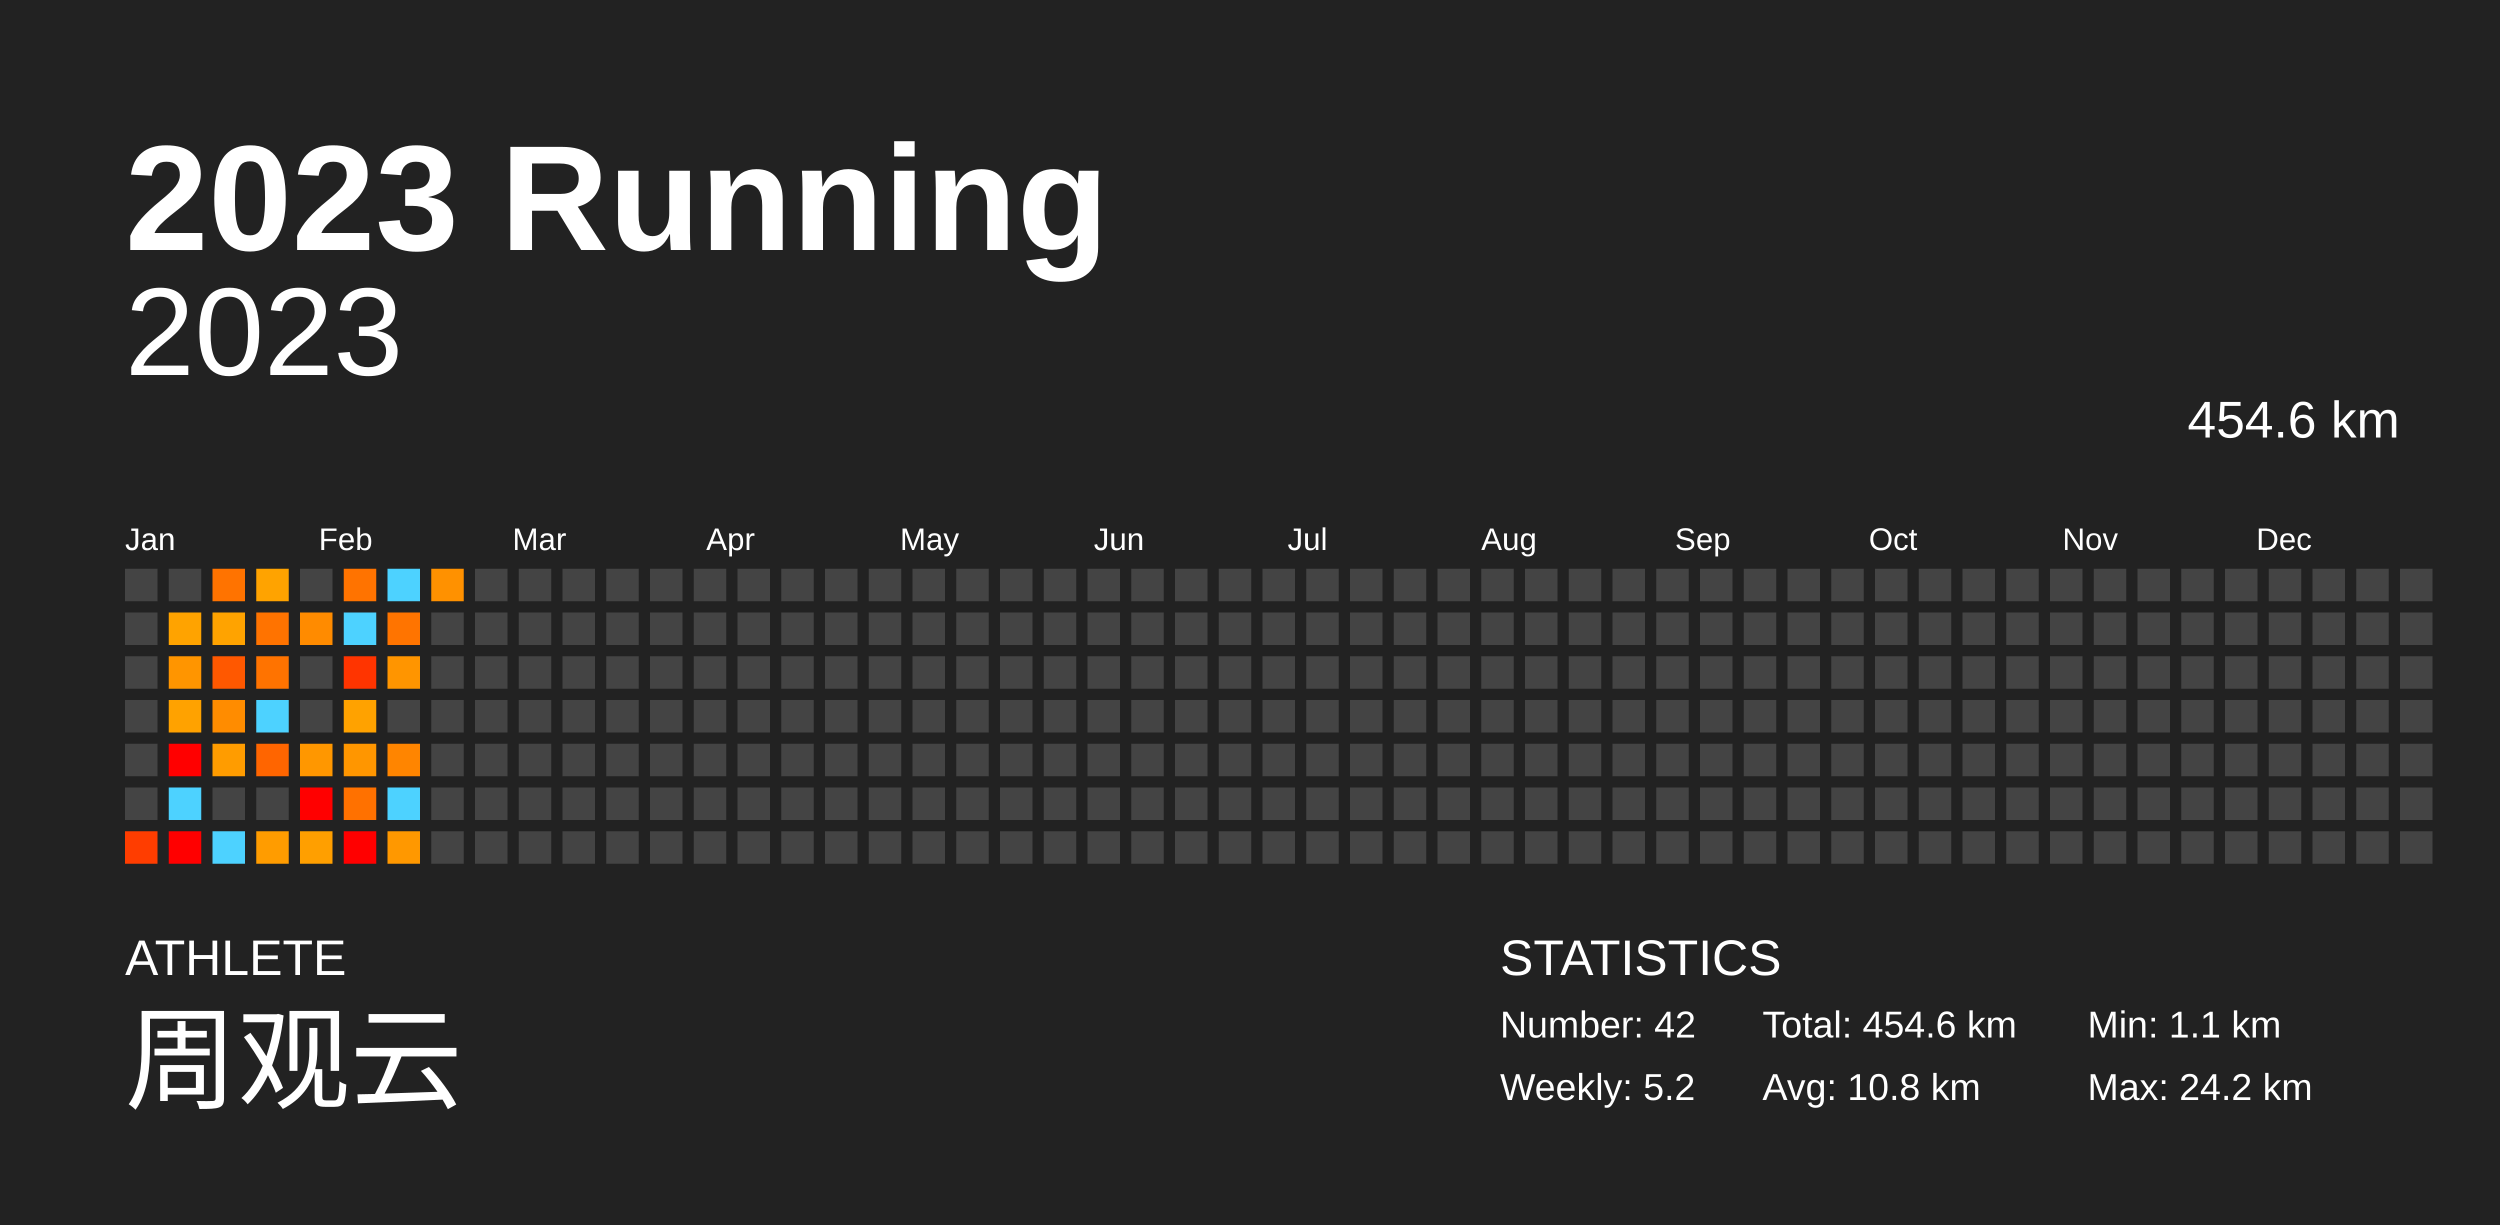
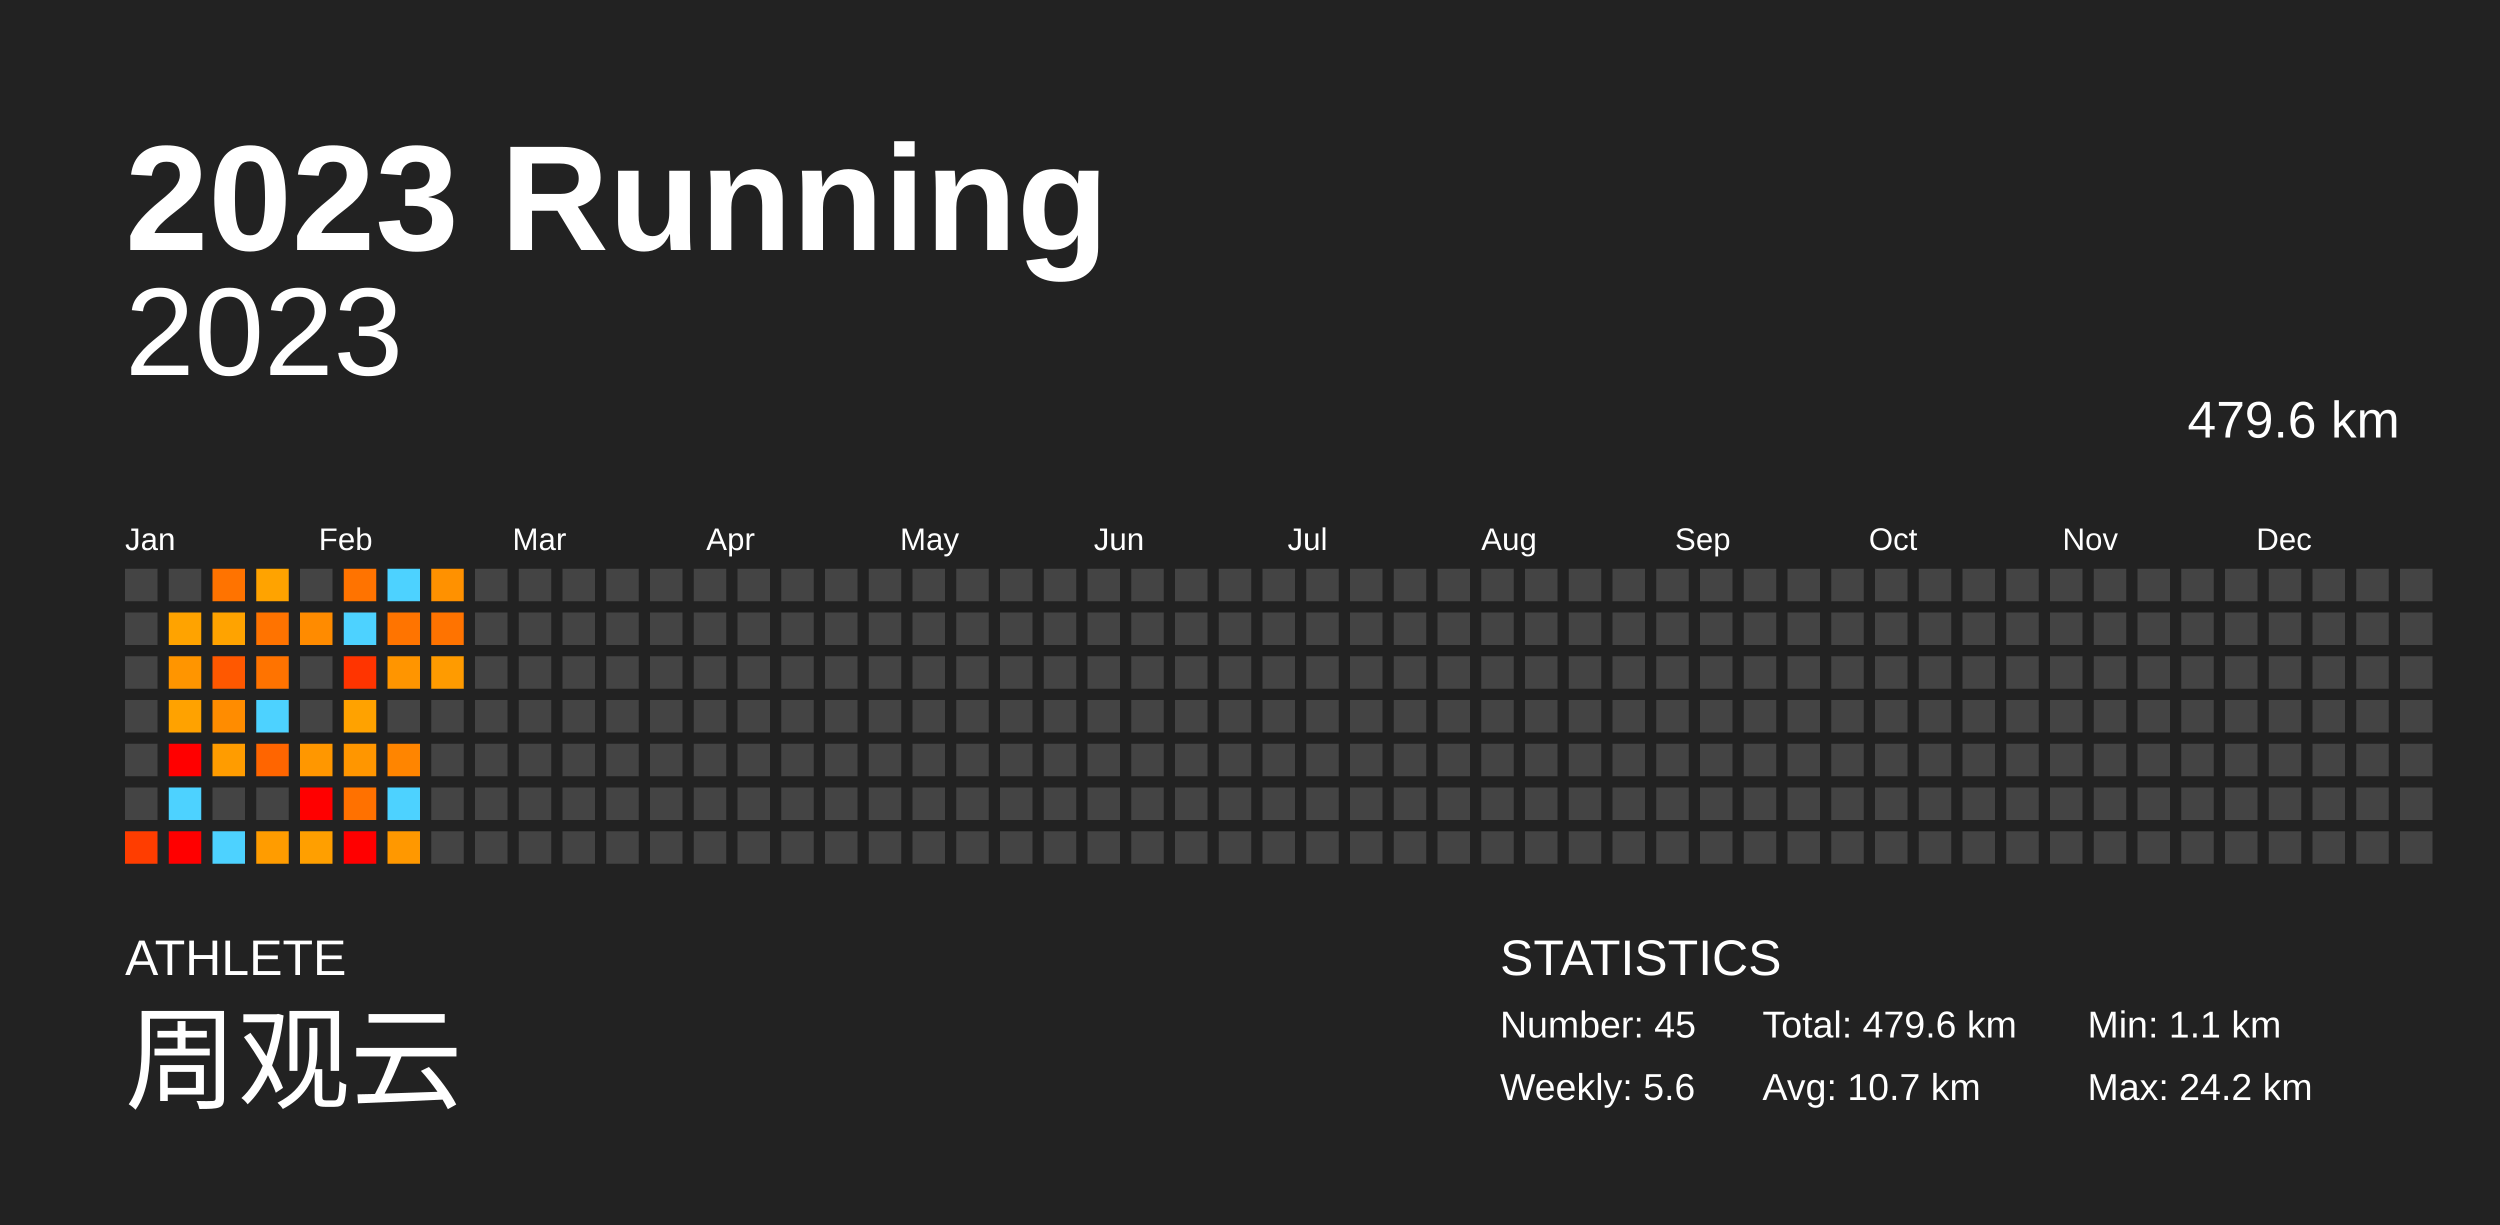
<svg xmlns="http://www.w3.org/2000/svg" baseProfile="full" height="98mm" version="1.1" viewBox="0,0,200,98" width="200mm">
  <defs />
  <rect fill="#222222" height="98" width="200" x="0" y="0" />
  <text fill="#FFFFFF" style="font-size:12px; font-family:Arial; font-weight:bold;" x="10" y="20">2023 Running</text>
  <text fill="#FFFFFF" style="font-size:4px; font-family:Arial" x="10" y="78">ATHLETE</text>
  <text fill="#FFFFFF" style="font-size:9px; font-family:Arial" x="10" y="88">周观云</text>
  <text fill="#FFFFFF" style="font-size:4px; font-family:Arial" x="120" y="78">STATISTICS</text>
-   <text fill="#FFFFFF" style="font-size:3px; font-family:Arial" x="120" y="83">Number: 42</text>
-   <text fill="#FFFFFF" style="font-size:3px; font-family:Arial" x="120" y="88">Weekly: 5.2</text>
-   <text fill="#FFFFFF" style="font-size:3px; font-family:Arial" x="141" y="83">Total: 454.6 km</text>
-   <text fill="#FFFFFF" style="font-size:3px; font-family:Arial" x="141" y="88">Avg: 10.8 km</text>
+   <text fill="#FFFFFF" style="font-size:3px; font-family:Arial" x="120" y="83">Number: 45</text>
+   <text fill="#FFFFFF" style="font-size:3px; font-family:Arial" x="120" y="88">Weekly: 5.6</text>
+   <text fill="#FFFFFF" style="font-size:3px; font-family:Arial" x="141" y="83">Total: 479.6 km</text>
+   <text fill="#FFFFFF" style="font-size:3px; font-family:Arial" x="141" y="88">Avg: 10.7 km</text>
  <text fill="#FFFFFF" style="font-size:3px; font-family:Arial" x="167" y="83">Min: 1.1 km</text>
  <text fill="#FFFFFF" style="font-size:3px; font-family:Arial" x="167" y="88">Max: 24.2 km</text>
  <text alignment-baseline="hanging" fill="#FFFFFF" style="font-size:10.0px; font-family:Arial;" x="10" y="30">2023</text>
-   <text alignment-baseline="hanging" fill="#FFFFFF" style="font-size:4.125px; font-family:Arial;" x="175" y="35">454.6 km</text>
+   <text alignment-baseline="hanging" fill="#FFFFFF" style="font-size:4.125px; font-family:Arial;" x="175" y="35">479.6 km</text>
  <text fill="#FFFFFF" style="font-size:2.5px; font-family:Arial" x="10.0" y="44">Jan</text>
  <text fill="#FFFFFF" style="font-size:2.5px; font-family:Arial" x="25.5" y="44">Feb</text>
  <text fill="#FFFFFF" style="font-size:2.5px; font-family:Arial" x="41.0" y="44">Mar</text>
  <text fill="#FFFFFF" style="font-size:2.5px; font-family:Arial" x="56.5" y="44">Apr</text>
  <text fill="#FFFFFF" style="font-size:2.5px; font-family:Arial" x="72.0" y="44">May</text>
  <text fill="#FFFFFF" style="font-size:2.5px; font-family:Arial" x="87.5" y="44">Jun</text>
  <text fill="#FFFFFF" style="font-size:2.5px; font-family:Arial" x="103.0" y="44">Jul</text>
  <text fill="#FFFFFF" style="font-size:2.5px; font-family:Arial" x="118.5" y="44">Aug</text>
  <text fill="#FFFFFF" style="font-size:2.5px; font-family:Arial" x="134.0" y="44">Sep</text>
  <text fill="#FFFFFF" style="font-size:2.5px; font-family:Arial" x="149.5" y="44">Oct</text>
  <text fill="#FFFFFF" style="font-size:2.5px; font-family:Arial" x="165.0" y="44">Nov</text>
  <text fill="#FFFFFF" style="font-size:2.5px; font-family:Arial" x="180.5" y="44">Dec</text>
  <rect fill="#444444" height="2.6" width="2.6" x="10.0" y="45.5" />
  <rect fill="#444444" height="2.6" width="2.6" x="10.0" y="49.0" />
  <rect fill="#444444" height="2.6" width="2.6" x="10.0" y="52.5" />
  <rect fill="#444444" height="2.6" width="2.6" x="10.0" y="56.0" />
  <rect fill="#444444" height="2.6" width="2.6" x="10.0" y="59.5" />
  <rect fill="#444444" height="2.6" width="2.6" x="10.0" y="63.0" />
  <rect fill="#ff3d00" height="2.6" width="2.6" x="10.0" y="66.5" />
  <rect fill="#444444" height="2.6" width="2.6" x="13.5" y="45.5" />
  <rect fill="#ffa300" height="2.6" width="2.6" x="13.5" y="49.0" />
  <rect fill="#ff9500" height="2.6" width="2.6" x="13.5" y="52.5" />
  <rect fill="#ffa200" height="2.6" width="2.6" x="13.5" y="56.0" />
  <rect fill="red" height="2.6" width="2.6" x="13.5" y="59.5" />
  <rect fill="#4dd2ff" height="2.6" width="2.6" x="13.5" y="63.0" />
  <rect fill="red" height="2.6" width="2.6" x="13.5" y="66.5" />
  <rect fill="#ff7300" height="2.6" width="2.6" x="17.0" y="45.5" />
  <rect fill="#ffa300" height="2.6" width="2.6" x="17.0" y="49.0" />
  <rect fill="#ff5800" height="2.6" width="2.6" x="17.0" y="52.5" />
  <rect fill="#ff8c00" height="2.6" width="2.6" x="17.0" y="56.0" />
  <rect fill="#ff9c00" height="2.6" width="2.6" x="17.0" y="59.5" />
  <rect fill="#444444" height="2.6" width="2.6" x="17.0" y="63.0" />
  <rect fill="#4dd2ff" height="2.6" width="2.6" x="17.0" y="66.5" />
  <rect fill="#ffa300" height="2.6" width="2.6" x="20.5" y="45.5" />
  <rect fill="#ff7300" height="2.6" width="2.6" x="20.5" y="49.0" />
  <rect fill="#ff7300" height="2.6" width="2.6" x="20.5" y="52.5" />
  <rect fill="#4dd2ff" height="2.6" width="2.6" x="20.5" y="56.0" />
  <rect fill="#ff6500" height="2.6" width="2.6" x="20.5" y="59.5" />
  <rect fill="#444444" height="2.6" width="2.6" x="20.5" y="63.0" />
  <rect fill="#ff9c00" height="2.6" width="2.6" x="20.5" y="66.5" />
  <rect fill="#444444" height="2.6" width="2.6" x="24.0" y="45.5" />
  <rect fill="#ff8b00" height="2.6" width="2.6" x="24.0" y="49.0" />
  <rect fill="#444444" height="2.6" width="2.6" x="24.0" y="52.5" />
  <rect fill="#444444" height="2.6" width="2.6" x="24.0" y="56.0" />
  <rect fill="#ff9700" height="2.6" width="2.6" x="24.0" y="59.5" />
  <rect fill="red" height="2.6" width="2.6" x="24.0" y="63.0" />
  <rect fill="#ff9f00" height="2.6" width="2.6" x="24.0" y="66.5" />
  <rect fill="#ff7300" height="2.6" width="2.6" x="27.5" y="45.5" />
  <rect fill="#4dd2ff" height="2.6" width="2.6" x="27.5" y="49.0" />
  <rect fill="#ff3400" height="2.6" width="2.6" x="27.5" y="52.5" />
  <rect fill="#ffa200" height="2.6" width="2.6" x="27.5" y="56.0" />
  <rect fill="#ff9600" height="2.6" width="2.6" x="27.5" y="59.5" />
  <rect fill="#ff7100" height="2.6" width="2.6" x="27.5" y="63.0" />
  <rect fill="red" height="2.6" width="2.6" x="27.5" y="66.5" />
  <rect fill="#4dd2ff" height="2.6" width="2.6" x="31.0" y="45.5" />
  <rect fill="#ff7400" height="2.6" width="2.6" x="31.0" y="49.0" />
  <rect fill="#ff9500" height="2.6" width="2.6" x="31.0" y="52.5" />
  <rect fill="#444444" height="2.6" width="2.6" x="31.0" y="56.0" />
  <rect fill="#ff8500" height="2.6" width="2.6" x="31.0" y="59.5" />
  <rect fill="#4dd2ff" height="2.6" width="2.6" x="31.0" y="63.0" />
  <rect fill="#ff9800" height="2.6" width="2.6" x="31.0" y="66.5" />
  <rect fill="#ff9100" height="2.6" width="2.6" x="34.5" y="45.5" />
-   <rect fill="#444444" height="2.6" width="2.6" x="34.5" y="49.0" />
-   <rect fill="#444444" height="2.6" width="2.6" x="34.5" y="52.5" />
+   <rect fill="#ff7300" height="2.6" width="2.6" x="34.5" y="49.0" />
+   <rect fill="#ff9b00" height="2.6" width="2.6" x="34.5" y="52.5" />
  <rect fill="#444444" height="2.6" width="2.6" x="34.5" y="56.0" />
  <rect fill="#444444" height="2.6" width="2.6" x="34.5" y="59.5" />
  <rect fill="#444444" height="2.6" width="2.6" x="34.5" y="63.0" />
  <rect fill="#444444" height="2.6" width="2.6" x="34.5" y="66.5" />
  <rect fill="#444444" height="2.6" width="2.6" x="38.0" y="45.5" />
  <rect fill="#444444" height="2.6" width="2.6" x="38.0" y="49.0" />
  <rect fill="#444444" height="2.6" width="2.6" x="38.0" y="52.5" />
  <rect fill="#444444" height="2.6" width="2.6" x="38.0" y="56.0" />
  <rect fill="#444444" height="2.6" width="2.6" x="38.0" y="59.5" />
  <rect fill="#444444" height="2.6" width="2.6" x="38.0" y="63.0" />
  <rect fill="#444444" height="2.6" width="2.6" x="38.0" y="66.5" />
  <rect fill="#444444" height="2.6" width="2.6" x="41.5" y="45.5" />
  <rect fill="#444444" height="2.6" width="2.6" x="41.5" y="49.0" />
  <rect fill="#444444" height="2.6" width="2.6" x="41.5" y="52.5" />
  <rect fill="#444444" height="2.6" width="2.6" x="41.5" y="56.0" />
  <rect fill="#444444" height="2.6" width="2.6" x="41.5" y="59.5" />
  <rect fill="#444444" height="2.6" width="2.6" x="41.5" y="63.0" />
  <rect fill="#444444" height="2.6" width="2.6" x="41.5" y="66.5" />
  <rect fill="#444444" height="2.6" width="2.6" x="45.0" y="45.5" />
  <rect fill="#444444" height="2.6" width="2.6" x="45.0" y="49.0" />
  <rect fill="#444444" height="2.6" width="2.6" x="45.0" y="52.5" />
  <rect fill="#444444" height="2.6" width="2.6" x="45.0" y="56.0" />
  <rect fill="#444444" height="2.6" width="2.6" x="45.0" y="59.5" />
  <rect fill="#444444" height="2.6" width="2.6" x="45.0" y="63.0" />
  <rect fill="#444444" height="2.6" width="2.6" x="45.0" y="66.5" />
  <rect fill="#444444" height="2.6" width="2.6" x="48.5" y="45.5" />
  <rect fill="#444444" height="2.6" width="2.6" x="48.5" y="49.0" />
  <rect fill="#444444" height="2.6" width="2.6" x="48.5" y="52.5" />
  <rect fill="#444444" height="2.6" width="2.6" x="48.5" y="56.0" />
  <rect fill="#444444" height="2.6" width="2.6" x="48.5" y="59.5" />
  <rect fill="#444444" height="2.6" width="2.6" x="48.5" y="63.0" />
  <rect fill="#444444" height="2.6" width="2.6" x="48.5" y="66.5" />
  <rect fill="#444444" height="2.6" width="2.6" x="52.0" y="45.5" />
  <rect fill="#444444" height="2.6" width="2.6" x="52.0" y="49.0" />
  <rect fill="#444444" height="2.6" width="2.6" x="52.0" y="52.5" />
  <rect fill="#444444" height="2.6" width="2.6" x="52.0" y="56.0" />
  <rect fill="#444444" height="2.6" width="2.6" x="52.0" y="59.5" />
  <rect fill="#444444" height="2.6" width="2.6" x="52.0" y="63.0" />
  <rect fill="#444444" height="2.6" width="2.6" x="52.0" y="66.5" />
  <rect fill="#444444" height="2.6" width="2.6" x="55.5" y="45.5" />
  <rect fill="#444444" height="2.6" width="2.6" x="55.5" y="49.0" />
  <rect fill="#444444" height="2.6" width="2.6" x="55.5" y="52.5" />
  <rect fill="#444444" height="2.6" width="2.6" x="55.5" y="56.0" />
  <rect fill="#444444" height="2.6" width="2.6" x="55.5" y="59.5" />
  <rect fill="#444444" height="2.6" width="2.6" x="55.5" y="63.0" />
  <rect fill="#444444" height="2.6" width="2.6" x="55.5" y="66.5" />
  <rect fill="#444444" height="2.6" width="2.6" x="59.0" y="45.5" />
  <rect fill="#444444" height="2.6" width="2.6" x="59.0" y="49.0" />
  <rect fill="#444444" height="2.6" width="2.6" x="59.0" y="52.5" />
  <rect fill="#444444" height="2.6" width="2.6" x="59.0" y="56.0" />
  <rect fill="#444444" height="2.6" width="2.6" x="59.0" y="59.5" />
  <rect fill="#444444" height="2.6" width="2.6" x="59.0" y="63.0" />
  <rect fill="#444444" height="2.6" width="2.6" x="59.0" y="66.5" />
  <rect fill="#444444" height="2.6" width="2.6" x="62.5" y="45.5" />
  <rect fill="#444444" height="2.6" width="2.6" x="62.5" y="49.0" />
  <rect fill="#444444" height="2.6" width="2.6" x="62.5" y="52.5" />
  <rect fill="#444444" height="2.6" width="2.6" x="62.5" y="56.0" />
  <rect fill="#444444" height="2.6" width="2.6" x="62.5" y="59.5" />
  <rect fill="#444444" height="2.6" width="2.6" x="62.5" y="63.0" />
  <rect fill="#444444" height="2.6" width="2.6" x="62.5" y="66.5" />
  <rect fill="#444444" height="2.6" width="2.6" x="66.0" y="45.5" />
  <rect fill="#444444" height="2.6" width="2.6" x="66.0" y="49.0" />
  <rect fill="#444444" height="2.6" width="2.6" x="66.0" y="52.5" />
  <rect fill="#444444" height="2.6" width="2.6" x="66.0" y="56.0" />
  <rect fill="#444444" height="2.6" width="2.6" x="66.0" y="59.5" />
  <rect fill="#444444" height="2.6" width="2.6" x="66.0" y="63.0" />
  <rect fill="#444444" height="2.6" width="2.6" x="66.0" y="66.5" />
  <rect fill="#444444" height="2.6" width="2.6" x="69.5" y="45.5" />
  <rect fill="#444444" height="2.6" width="2.6" x="69.5" y="49.0" />
  <rect fill="#444444" height="2.6" width="2.6" x="69.5" y="52.5" />
  <rect fill="#444444" height="2.6" width="2.6" x="69.5" y="56.0" />
  <rect fill="#444444" height="2.6" width="2.6" x="69.5" y="59.5" />
  <rect fill="#444444" height="2.6" width="2.6" x="69.5" y="63.0" />
  <rect fill="#444444" height="2.6" width="2.6" x="69.5" y="66.5" />
  <rect fill="#444444" height="2.6" width="2.6" x="73.0" y="45.5" />
  <rect fill="#444444" height="2.6" width="2.6" x="73.0" y="49.0" />
  <rect fill="#444444" height="2.6" width="2.6" x="73.0" y="52.5" />
  <rect fill="#444444" height="2.6" width="2.6" x="73.0" y="56.0" />
  <rect fill="#444444" height="2.6" width="2.6" x="73.0" y="59.5" />
  <rect fill="#444444" height="2.6" width="2.6" x="73.0" y="63.0" />
  <rect fill="#444444" height="2.6" width="2.6" x="73.0" y="66.5" />
  <rect fill="#444444" height="2.6" width="2.6" x="76.5" y="45.5" />
  <rect fill="#444444" height="2.6" width="2.6" x="76.5" y="49.0" />
  <rect fill="#444444" height="2.6" width="2.6" x="76.5" y="52.5" />
  <rect fill="#444444" height="2.6" width="2.6" x="76.5" y="56.0" />
  <rect fill="#444444" height="2.6" width="2.6" x="76.5" y="59.5" />
  <rect fill="#444444" height="2.6" width="2.6" x="76.5" y="63.0" />
  <rect fill="#444444" height="2.6" width="2.6" x="76.5" y="66.5" />
  <rect fill="#444444" height="2.6" width="2.6" x="80.0" y="45.5" />
  <rect fill="#444444" height="2.6" width="2.6" x="80.0" y="49.0" />
  <rect fill="#444444" height="2.6" width="2.6" x="80.0" y="52.5" />
  <rect fill="#444444" height="2.6" width="2.6" x="80.0" y="56.0" />
  <rect fill="#444444" height="2.6" width="2.6" x="80.0" y="59.5" />
  <rect fill="#444444" height="2.6" width="2.6" x="80.0" y="63.0" />
  <rect fill="#444444" height="2.6" width="2.6" x="80.0" y="66.5" />
  <rect fill="#444444" height="2.6" width="2.6" x="83.5" y="45.5" />
  <rect fill="#444444" height="2.6" width="2.6" x="83.5" y="49.0" />
  <rect fill="#444444" height="2.6" width="2.6" x="83.5" y="52.5" />
  <rect fill="#444444" height="2.6" width="2.6" x="83.5" y="56.0" />
  <rect fill="#444444" height="2.6" width="2.6" x="83.5" y="59.5" />
  <rect fill="#444444" height="2.6" width="2.6" x="83.5" y="63.0" />
  <rect fill="#444444" height="2.6" width="2.6" x="83.5" y="66.5" />
  <rect fill="#444444" height="2.6" width="2.6" x="87.0" y="45.5" />
  <rect fill="#444444" height="2.6" width="2.6" x="87.0" y="49.0" />
  <rect fill="#444444" height="2.6" width="2.6" x="87.0" y="52.5" />
  <rect fill="#444444" height="2.6" width="2.6" x="87.0" y="56.0" />
  <rect fill="#444444" height="2.6" width="2.6" x="87.0" y="59.5" />
  <rect fill="#444444" height="2.6" width="2.6" x="87.0" y="63.0" />
  <rect fill="#444444" height="2.6" width="2.6" x="87.0" y="66.5" />
  <rect fill="#444444" height="2.6" width="2.6" x="90.5" y="45.5" />
  <rect fill="#444444" height="2.6" width="2.6" x="90.5" y="49.0" />
  <rect fill="#444444" height="2.6" width="2.6" x="90.5" y="52.5" />
  <rect fill="#444444" height="2.6" width="2.6" x="90.5" y="56.0" />
  <rect fill="#444444" height="2.6" width="2.6" x="90.5" y="59.5" />
  <rect fill="#444444" height="2.6" width="2.6" x="90.5" y="63.0" />
  <rect fill="#444444" height="2.6" width="2.6" x="90.5" y="66.5" />
  <rect fill="#444444" height="2.6" width="2.6" x="94.0" y="45.5" />
  <rect fill="#444444" height="2.6" width="2.6" x="94.0" y="49.0" />
  <rect fill="#444444" height="2.6" width="2.6" x="94.0" y="52.5" />
  <rect fill="#444444" height="2.6" width="2.6" x="94.0" y="56.0" />
  <rect fill="#444444" height="2.6" width="2.6" x="94.0" y="59.5" />
  <rect fill="#444444" height="2.6" width="2.6" x="94.0" y="63.0" />
  <rect fill="#444444" height="2.6" width="2.6" x="94.0" y="66.5" />
  <rect fill="#444444" height="2.6" width="2.6" x="97.5" y="45.5" />
  <rect fill="#444444" height="2.6" width="2.6" x="97.5" y="49.0" />
  <rect fill="#444444" height="2.6" width="2.6" x="97.5" y="52.5" />
  <rect fill="#444444" height="2.6" width="2.6" x="97.5" y="56.0" />
  <rect fill="#444444" height="2.6" width="2.6" x="97.5" y="59.5" />
  <rect fill="#444444" height="2.6" width="2.6" x="97.5" y="63.0" />
  <rect fill="#444444" height="2.6" width="2.6" x="97.5" y="66.5" />
  <rect fill="#444444" height="2.6" width="2.6" x="101.0" y="45.5" />
  <rect fill="#444444" height="2.6" width="2.6" x="101.0" y="49.0" />
  <rect fill="#444444" height="2.6" width="2.6" x="101.0" y="52.5" />
  <rect fill="#444444" height="2.6" width="2.6" x="101.0" y="56.0" />
  <rect fill="#444444" height="2.6" width="2.6" x="101.0" y="59.5" />
  <rect fill="#444444" height="2.6" width="2.6" x="101.0" y="63.0" />
  <rect fill="#444444" height="2.6" width="2.6" x="101.0" y="66.5" />
  <rect fill="#444444" height="2.6" width="2.6" x="104.5" y="45.5" />
  <rect fill="#444444" height="2.6" width="2.6" x="104.5" y="49.0" />
  <rect fill="#444444" height="2.6" width="2.6" x="104.5" y="52.5" />
  <rect fill="#444444" height="2.6" width="2.6" x="104.5" y="56.0" />
  <rect fill="#444444" height="2.6" width="2.6" x="104.5" y="59.5" />
  <rect fill="#444444" height="2.6" width="2.6" x="104.5" y="63.0" />
  <rect fill="#444444" height="2.6" width="2.6" x="104.5" y="66.5" />
  <rect fill="#444444" height="2.6" width="2.6" x="108.0" y="45.5" />
  <rect fill="#444444" height="2.6" width="2.6" x="108.0" y="49.0" />
  <rect fill="#444444" height="2.6" width="2.6" x="108.0" y="52.5" />
  <rect fill="#444444" height="2.6" width="2.6" x="108.0" y="56.0" />
  <rect fill="#444444" height="2.6" width="2.6" x="108.0" y="59.5" />
  <rect fill="#444444" height="2.6" width="2.6" x="108.0" y="63.0" />
  <rect fill="#444444" height="2.6" width="2.6" x="108.0" y="66.5" />
  <rect fill="#444444" height="2.6" width="2.6" x="111.5" y="45.5" />
  <rect fill="#444444" height="2.6" width="2.6" x="111.5" y="49.0" />
  <rect fill="#444444" height="2.6" width="2.6" x="111.5" y="52.5" />
  <rect fill="#444444" height="2.6" width="2.6" x="111.5" y="56.0" />
  <rect fill="#444444" height="2.6" width="2.6" x="111.5" y="59.5" />
  <rect fill="#444444" height="2.6" width="2.6" x="111.5" y="63.0" />
  <rect fill="#444444" height="2.6" width="2.6" x="111.5" y="66.5" />
  <rect fill="#444444" height="2.6" width="2.6" x="115.0" y="45.5" />
  <rect fill="#444444" height="2.6" width="2.6" x="115.0" y="49.0" />
  <rect fill="#444444" height="2.6" width="2.6" x="115.0" y="52.5" />
  <rect fill="#444444" height="2.6" width="2.6" x="115.0" y="56.0" />
  <rect fill="#444444" height="2.6" width="2.6" x="115.0" y="59.5" />
  <rect fill="#444444" height="2.6" width="2.6" x="115.0" y="63.0" />
  <rect fill="#444444" height="2.6" width="2.6" x="115.0" y="66.5" />
  <rect fill="#444444" height="2.6" width="2.6" x="118.5" y="45.5" />
  <rect fill="#444444" height="2.6" width="2.6" x="118.5" y="49.0" />
  <rect fill="#444444" height="2.6" width="2.6" x="118.5" y="52.5" />
  <rect fill="#444444" height="2.6" width="2.6" x="118.5" y="56.0" />
  <rect fill="#444444" height="2.6" width="2.6" x="118.5" y="59.5" />
  <rect fill="#444444" height="2.6" width="2.6" x="118.5" y="63.0" />
  <rect fill="#444444" height="2.6" width="2.6" x="118.5" y="66.5" />
  <rect fill="#444444" height="2.6" width="2.6" x="122.0" y="45.5" />
  <rect fill="#444444" height="2.6" width="2.6" x="122.0" y="49.0" />
  <rect fill="#444444" height="2.6" width="2.6" x="122.0" y="52.5" />
  <rect fill="#444444" height="2.6" width="2.6" x="122.0" y="56.0" />
  <rect fill="#444444" height="2.6" width="2.6" x="122.0" y="59.5" />
  <rect fill="#444444" height="2.6" width="2.6" x="122.0" y="63.0" />
  <rect fill="#444444" height="2.6" width="2.6" x="122.0" y="66.5" />
  <rect fill="#444444" height="2.6" width="2.6" x="125.5" y="45.5" />
  <rect fill="#444444" height="2.6" width="2.6" x="125.5" y="49.0" />
  <rect fill="#444444" height="2.6" width="2.6" x="125.5" y="52.5" />
  <rect fill="#444444" height="2.6" width="2.6" x="125.5" y="56.0" />
  <rect fill="#444444" height="2.6" width="2.6" x="125.5" y="59.5" />
  <rect fill="#444444" height="2.6" width="2.6" x="125.5" y="63.0" />
  <rect fill="#444444" height="2.6" width="2.6" x="125.5" y="66.5" />
  <rect fill="#444444" height="2.6" width="2.6" x="129.0" y="45.5" />
  <rect fill="#444444" height="2.6" width="2.6" x="129.0" y="49.0" />
  <rect fill="#444444" height="2.6" width="2.6" x="129.0" y="52.5" />
  <rect fill="#444444" height="2.6" width="2.6" x="129.0" y="56.0" />
  <rect fill="#444444" height="2.6" width="2.6" x="129.0" y="59.5" />
  <rect fill="#444444" height="2.6" width="2.6" x="129.0" y="63.0" />
  <rect fill="#444444" height="2.6" width="2.6" x="129.0" y="66.5" />
  <rect fill="#444444" height="2.6" width="2.6" x="132.5" y="45.5" />
  <rect fill="#444444" height="2.6" width="2.6" x="132.5" y="49.0" />
  <rect fill="#444444" height="2.6" width="2.6" x="132.5" y="52.5" />
  <rect fill="#444444" height="2.6" width="2.6" x="132.5" y="56.0" />
  <rect fill="#444444" height="2.6" width="2.6" x="132.5" y="59.5" />
  <rect fill="#444444" height="2.6" width="2.6" x="132.5" y="63.0" />
  <rect fill="#444444" height="2.6" width="2.6" x="132.5" y="66.5" />
  <rect fill="#444444" height="2.6" width="2.6" x="136.0" y="45.5" />
  <rect fill="#444444" height="2.6" width="2.6" x="136.0" y="49.0" />
  <rect fill="#444444" height="2.6" width="2.6" x="136.0" y="52.5" />
  <rect fill="#444444" height="2.6" width="2.6" x="136.0" y="56.0" />
  <rect fill="#444444" height="2.6" width="2.6" x="136.0" y="59.5" />
  <rect fill="#444444" height="2.6" width="2.6" x="136.0" y="63.0" />
  <rect fill="#444444" height="2.6" width="2.6" x="136.0" y="66.5" />
  <rect fill="#444444" height="2.6" width="2.6" x="139.5" y="45.5" />
  <rect fill="#444444" height="2.6" width="2.6" x="139.5" y="49.0" />
  <rect fill="#444444" height="2.6" width="2.6" x="139.5" y="52.5" />
  <rect fill="#444444" height="2.6" width="2.6" x="139.5" y="56.0" />
  <rect fill="#444444" height="2.6" width="2.6" x="139.5" y="59.5" />
  <rect fill="#444444" height="2.6" width="2.6" x="139.5" y="63.0" />
  <rect fill="#444444" height="2.6" width="2.6" x="139.5" y="66.5" />
  <rect fill="#444444" height="2.6" width="2.6" x="143.0" y="45.5" />
  <rect fill="#444444" height="2.6" width="2.6" x="143.0" y="49.0" />
  <rect fill="#444444" height="2.6" width="2.6" x="143.0" y="52.5" />
  <rect fill="#444444" height="2.6" width="2.6" x="143.0" y="56.0" />
  <rect fill="#444444" height="2.6" width="2.6" x="143.0" y="59.5" />
  <rect fill="#444444" height="2.6" width="2.6" x="143.0" y="63.0" />
  <rect fill="#444444" height="2.6" width="2.6" x="143.0" y="66.5" />
  <rect fill="#444444" height="2.6" width="2.6" x="146.5" y="45.5" />
  <rect fill="#444444" height="2.6" width="2.6" x="146.5" y="49.0" />
  <rect fill="#444444" height="2.6" width="2.6" x="146.5" y="52.5" />
  <rect fill="#444444" height="2.6" width="2.6" x="146.5" y="56.0" />
  <rect fill="#444444" height="2.6" width="2.6" x="146.5" y="59.5" />
  <rect fill="#444444" height="2.6" width="2.6" x="146.5" y="63.0" />
  <rect fill="#444444" height="2.6" width="2.6" x="146.5" y="66.5" />
  <rect fill="#444444" height="2.6" width="2.6" x="150.0" y="45.5" />
  <rect fill="#444444" height="2.6" width="2.6" x="150.0" y="49.0" />
  <rect fill="#444444" height="2.6" width="2.6" x="150.0" y="52.5" />
  <rect fill="#444444" height="2.6" width="2.6" x="150.0" y="56.0" />
  <rect fill="#444444" height="2.6" width="2.6" x="150.0" y="59.5" />
  <rect fill="#444444" height="2.6" width="2.6" x="150.0" y="63.0" />
  <rect fill="#444444" height="2.6" width="2.6" x="150.0" y="66.5" />
  <rect fill="#444444" height="2.6" width="2.6" x="153.5" y="45.5" />
  <rect fill="#444444" height="2.6" width="2.6" x="153.5" y="49.0" />
  <rect fill="#444444" height="2.6" width="2.6" x="153.5" y="52.5" />
  <rect fill="#444444" height="2.6" width="2.6" x="153.5" y="56.0" />
  <rect fill="#444444" height="2.6" width="2.6" x="153.5" y="59.5" />
  <rect fill="#444444" height="2.6" width="2.6" x="153.5" y="63.0" />
  <rect fill="#444444" height="2.6" width="2.6" x="153.5" y="66.5" />
  <rect fill="#444444" height="2.6" width="2.6" x="157.0" y="45.5" />
  <rect fill="#444444" height="2.6" width="2.6" x="157.0" y="49.0" />
  <rect fill="#444444" height="2.6" width="2.6" x="157.0" y="52.5" />
  <rect fill="#444444" height="2.6" width="2.6" x="157.0" y="56.0" />
  <rect fill="#444444" height="2.6" width="2.6" x="157.0" y="59.5" />
  <rect fill="#444444" height="2.6" width="2.6" x="157.0" y="63.0" />
  <rect fill="#444444" height="2.6" width="2.6" x="157.0" y="66.5" />
  <rect fill="#444444" height="2.6" width="2.6" x="160.5" y="45.5" />
  <rect fill="#444444" height="2.6" width="2.6" x="160.5" y="49.0" />
  <rect fill="#444444" height="2.6" width="2.6" x="160.5" y="52.5" />
  <rect fill="#444444" height="2.6" width="2.6" x="160.5" y="56.0" />
  <rect fill="#444444" height="2.6" width="2.6" x="160.5" y="59.5" />
  <rect fill="#444444" height="2.6" width="2.6" x="160.5" y="63.0" />
  <rect fill="#444444" height="2.6" width="2.6" x="160.5" y="66.5" />
  <rect fill="#444444" height="2.6" width="2.6" x="164.0" y="45.5" />
  <rect fill="#444444" height="2.6" width="2.6" x="164.0" y="49.0" />
  <rect fill="#444444" height="2.6" width="2.6" x="164.0" y="52.5" />
  <rect fill="#444444" height="2.6" width="2.6" x="164.0" y="56.0" />
  <rect fill="#444444" height="2.6" width="2.6" x="164.0" y="59.5" />
  <rect fill="#444444" height="2.6" width="2.6" x="164.0" y="63.0" />
  <rect fill="#444444" height="2.6" width="2.6" x="164.0" y="66.5" />
  <rect fill="#444444" height="2.6" width="2.6" x="167.5" y="45.5" />
  <rect fill="#444444" height="2.6" width="2.6" x="167.5" y="49.0" />
  <rect fill="#444444" height="2.6" width="2.6" x="167.5" y="52.5" />
  <rect fill="#444444" height="2.6" width="2.6" x="167.5" y="56.0" />
  <rect fill="#444444" height="2.6" width="2.6" x="167.5" y="59.5" />
  <rect fill="#444444" height="2.6" width="2.6" x="167.5" y="63.0" />
  <rect fill="#444444" height="2.6" width="2.6" x="167.5" y="66.5" />
  <rect fill="#444444" height="2.6" width="2.6" x="171.0" y="45.5" />
  <rect fill="#444444" height="2.6" width="2.6" x="171.0" y="49.0" />
  <rect fill="#444444" height="2.6" width="2.6" x="171.0" y="52.5" />
  <rect fill="#444444" height="2.6" width="2.6" x="171.0" y="56.0" />
  <rect fill="#444444" height="2.6" width="2.6" x="171.0" y="59.5" />
  <rect fill="#444444" height="2.6" width="2.6" x="171.0" y="63.0" />
  <rect fill="#444444" height="2.6" width="2.6" x="171.0" y="66.5" />
  <rect fill="#444444" height="2.6" width="2.6" x="174.5" y="45.5" />
  <rect fill="#444444" height="2.6" width="2.6" x="174.5" y="49.0" />
  <rect fill="#444444" height="2.6" width="2.6" x="174.5" y="52.5" />
  <rect fill="#444444" height="2.6" width="2.6" x="174.5" y="56.0" />
  <rect fill="#444444" height="2.6" width="2.6" x="174.5" y="59.5" />
  <rect fill="#444444" height="2.6" width="2.6" x="174.5" y="63.0" />
  <rect fill="#444444" height="2.6" width="2.6" x="174.5" y="66.5" />
  <rect fill="#444444" height="2.6" width="2.6" x="178.0" y="45.5" />
  <rect fill="#444444" height="2.6" width="2.6" x="178.0" y="49.0" />
  <rect fill="#444444" height="2.6" width="2.6" x="178.0" y="52.5" />
  <rect fill="#444444" height="2.6" width="2.6" x="178.0" y="56.0" />
  <rect fill="#444444" height="2.6" width="2.6" x="178.0" y="59.5" />
  <rect fill="#444444" height="2.6" width="2.6" x="178.0" y="63.0" />
  <rect fill="#444444" height="2.6" width="2.6" x="178.0" y="66.5" />
  <rect fill="#444444" height="2.6" width="2.6" x="181.5" y="45.5" />
  <rect fill="#444444" height="2.6" width="2.6" x="181.5" y="49.0" />
  <rect fill="#444444" height="2.6" width="2.6" x="181.5" y="52.5" />
  <rect fill="#444444" height="2.6" width="2.6" x="181.5" y="56.0" />
  <rect fill="#444444" height="2.6" width="2.6" x="181.5" y="59.5" />
  <rect fill="#444444" height="2.6" width="2.6" x="181.5" y="63.0" />
  <rect fill="#444444" height="2.6" width="2.6" x="181.5" y="66.5" />
  <rect fill="#444444" height="2.6" width="2.6" x="185.0" y="45.5" />
  <rect fill="#444444" height="2.6" width="2.6" x="185.0" y="49.0" />
  <rect fill="#444444" height="2.6" width="2.6" x="185.0" y="52.5" />
  <rect fill="#444444" height="2.6" width="2.6" x="185.0" y="56.0" />
  <rect fill="#444444" height="2.6" width="2.6" x="185.0" y="59.5" />
  <rect fill="#444444" height="2.6" width="2.6" x="185.0" y="63.0" />
  <rect fill="#444444" height="2.6" width="2.6" x="185.0" y="66.5" />
  <rect fill="#444444" height="2.6" width="2.6" x="188.5" y="45.5" />
  <rect fill="#444444" height="2.6" width="2.6" x="188.5" y="49.0" />
  <rect fill="#444444" height="2.6" width="2.6" x="188.5" y="52.5" />
  <rect fill="#444444" height="2.6" width="2.6" x="188.5" y="56.0" />
  <rect fill="#444444" height="2.6" width="2.6" x="188.5" y="59.5" />
  <rect fill="#444444" height="2.6" width="2.6" x="188.5" y="63.0" />
  <rect fill="#444444" height="2.6" width="2.6" x="188.5" y="66.5" />
  <rect fill="#444444" height="2.6" width="2.6" x="192.0" y="45.5" />
  <rect fill="#444444" height="2.6" width="2.6" x="192.0" y="49.0" />
  <rect fill="#444444" height="2.6" width="2.6" x="192.0" y="52.5" />
  <rect fill="#444444" height="2.6" width="2.6" x="192.0" y="56.0" />
  <rect fill="#444444" height="2.6" width="2.6" x="192.0" y="59.5" />
  <rect fill="#444444" height="2.6" width="2.6" x="192.0" y="63.0" />
  <rect fill="#444444" height="2.6" width="2.6" x="192.0" y="66.5" />
</svg>
